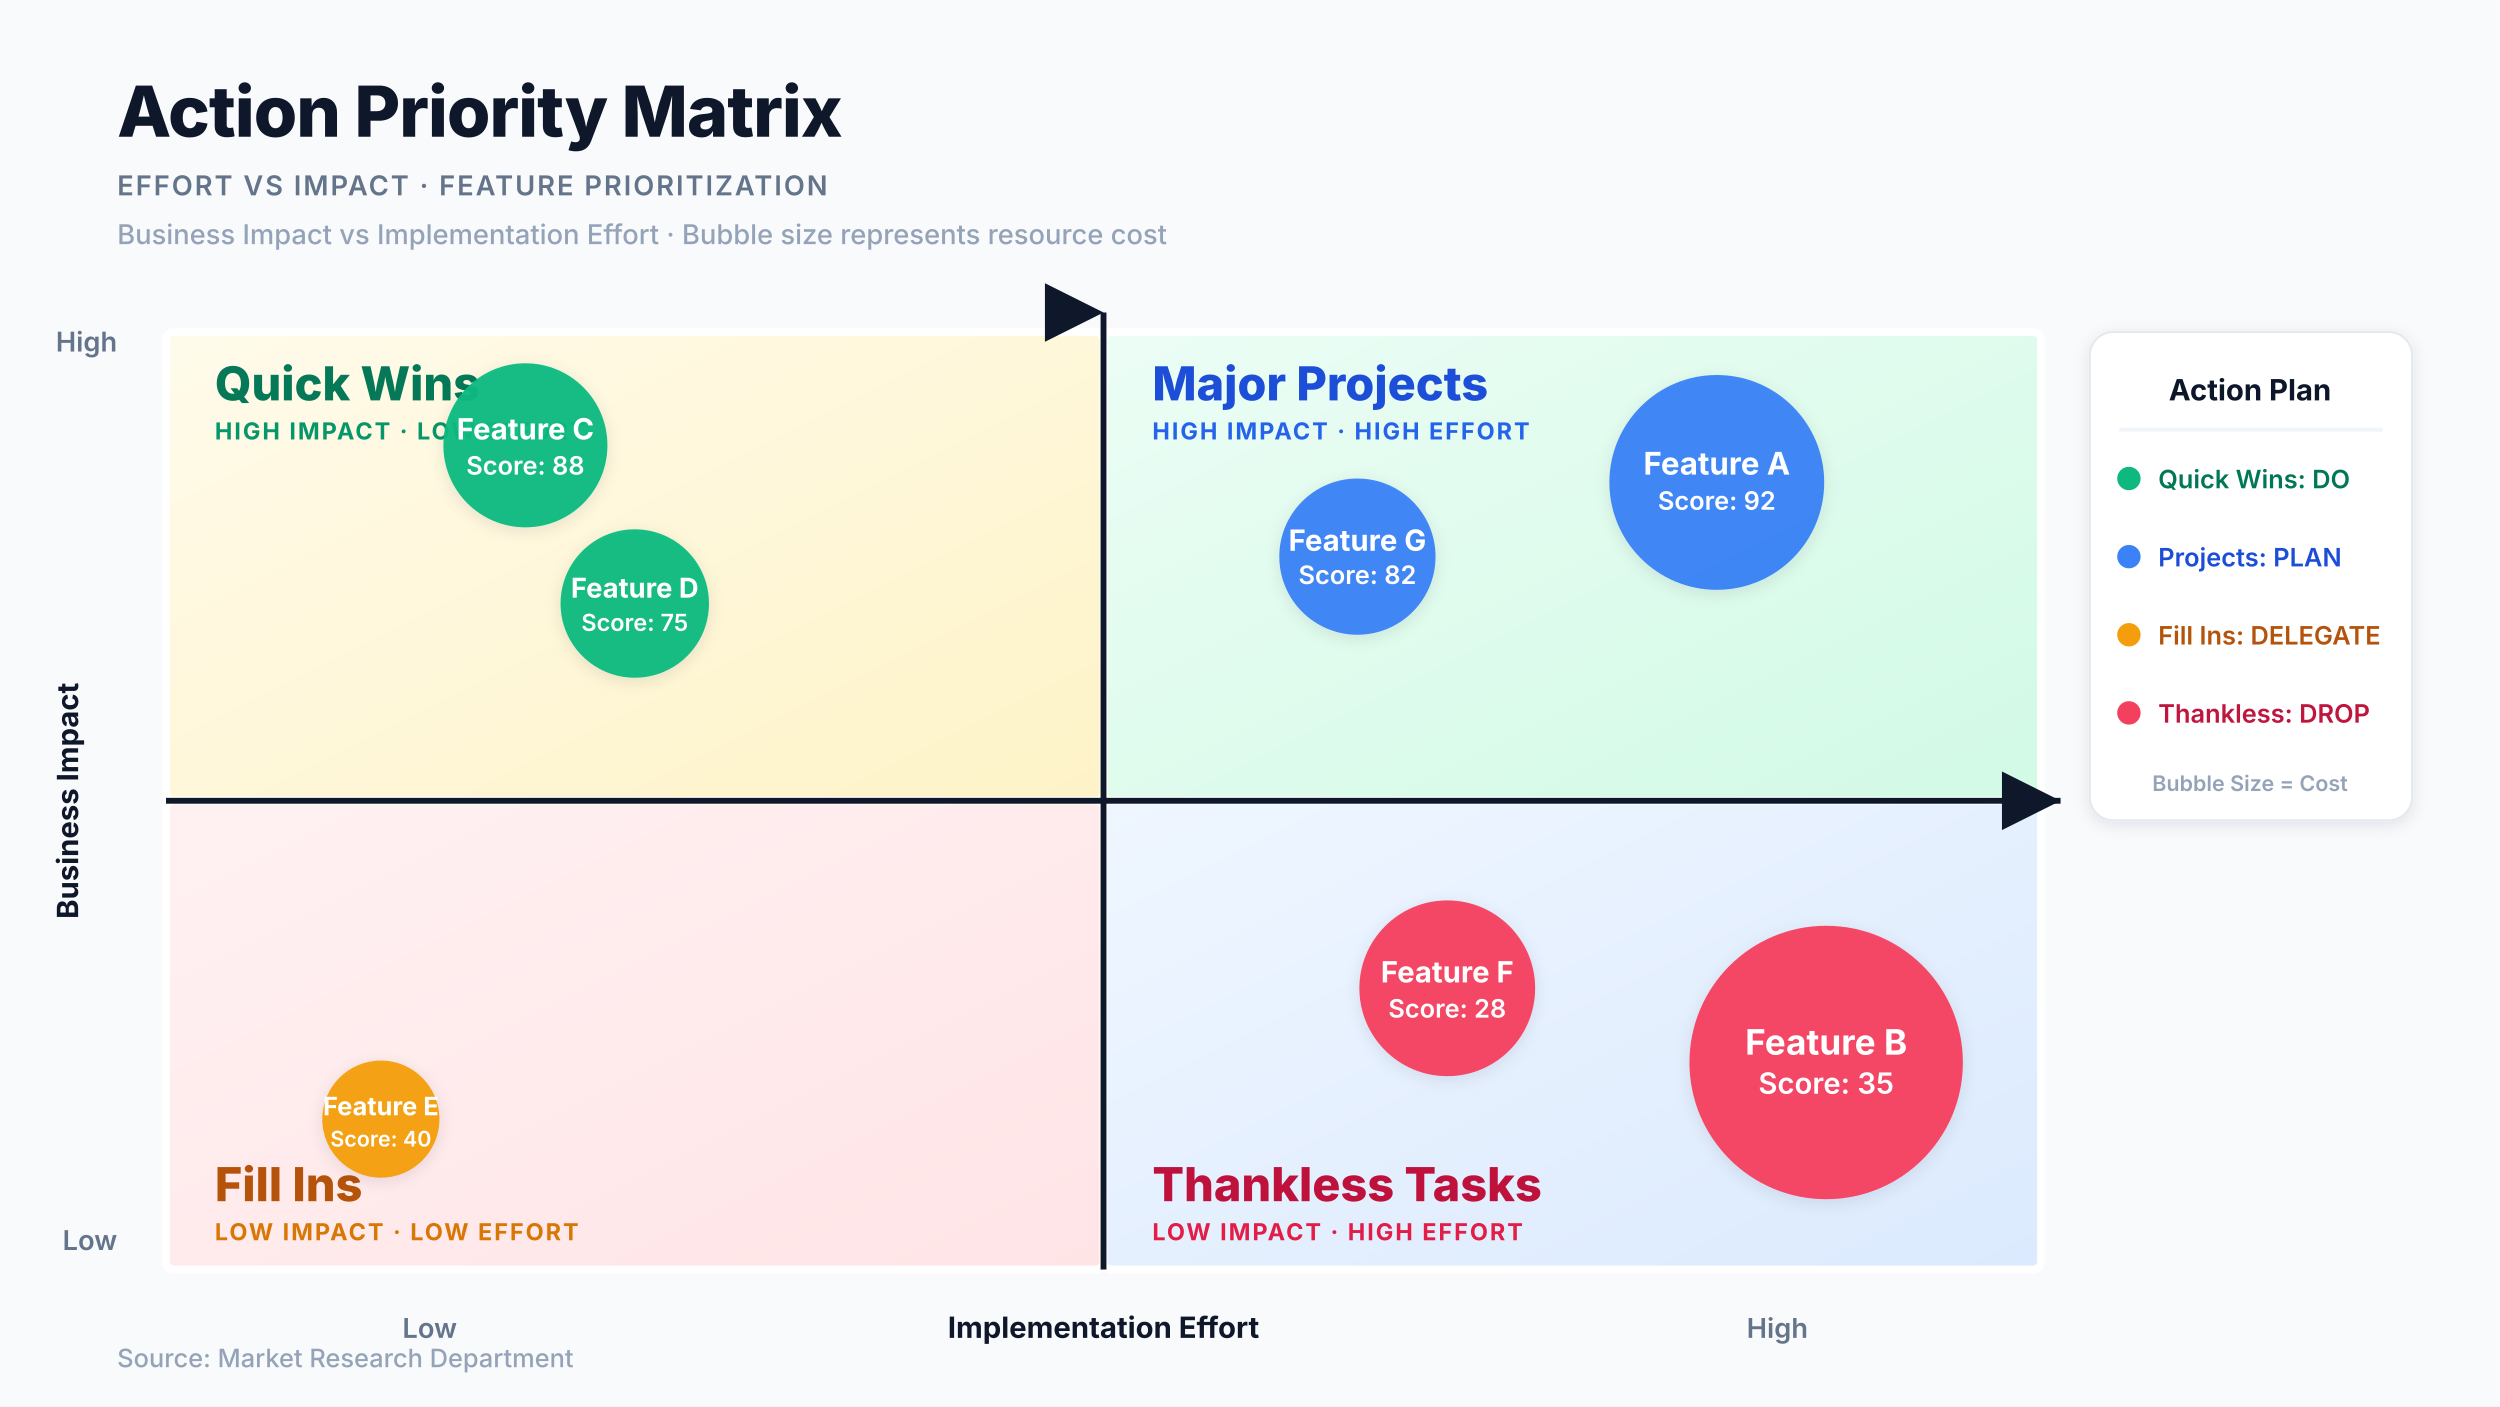
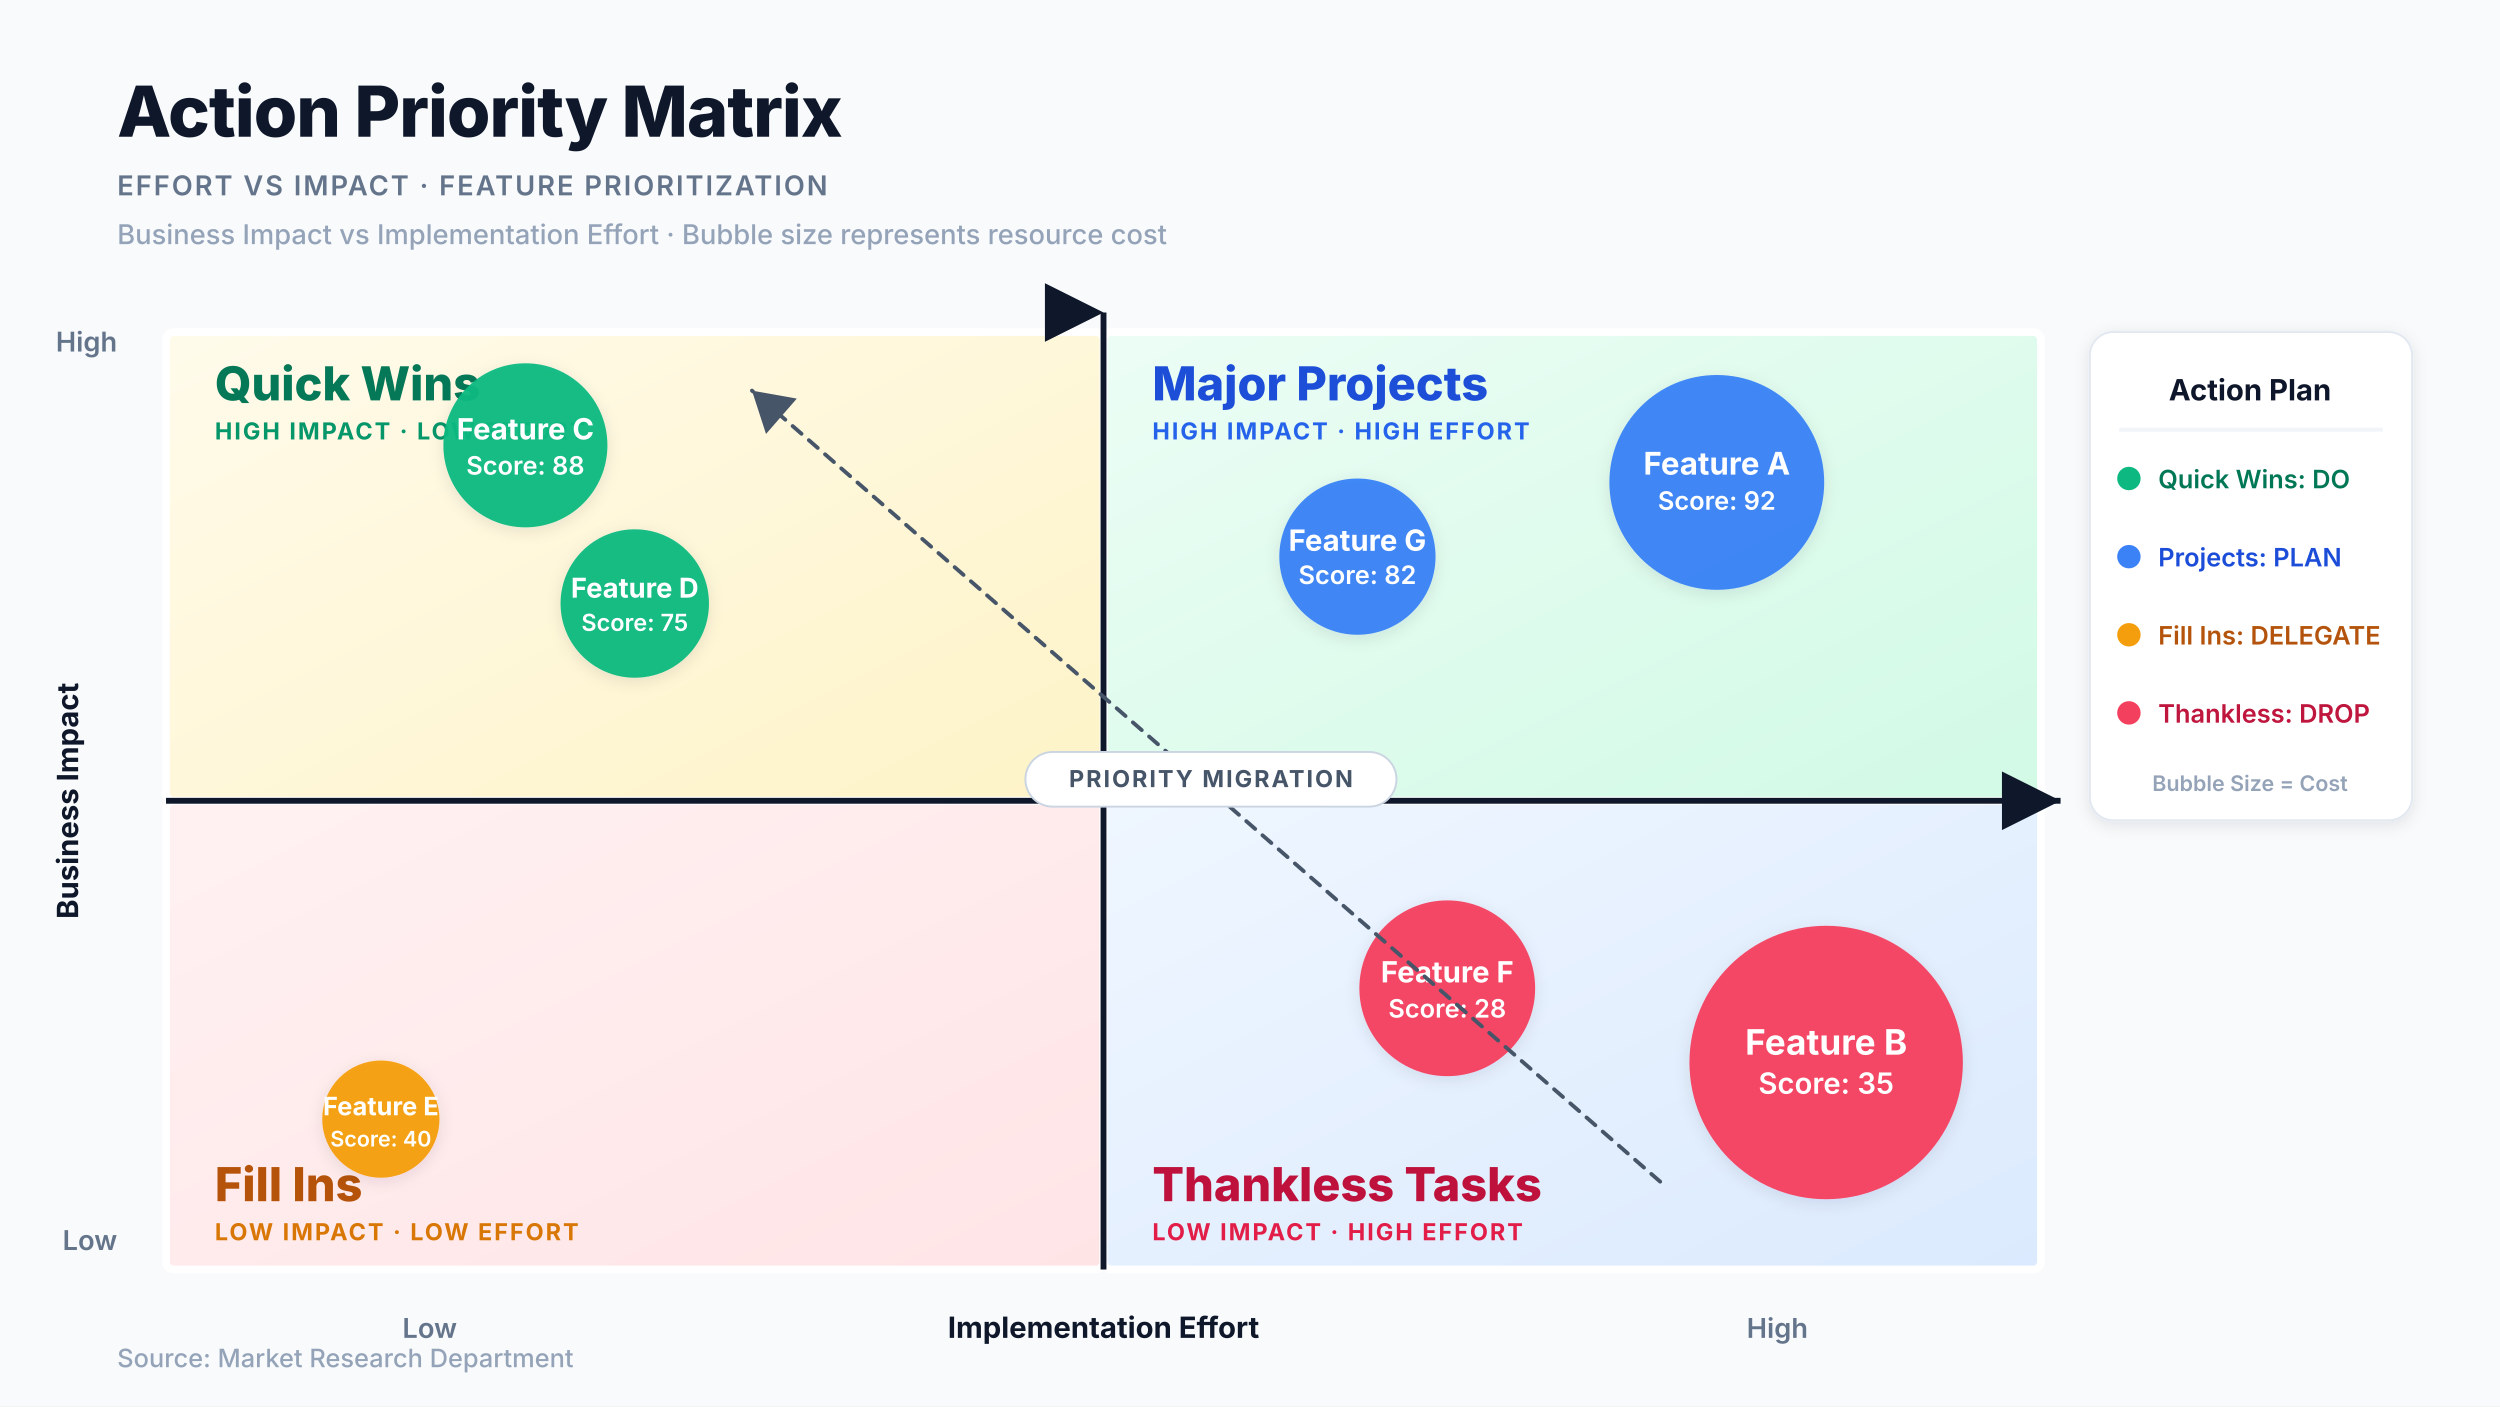
<svg xmlns="http://www.w3.org/2000/svg" viewBox="0 0 1280 720" width="1280" height="720">
  <defs>
    <linearGradient id="quadrant1" x1="0%" y1="0%" x2="100%" y2="100%">
      <stop offset="0%" style="stop-color:#ECFDF5;stop-opacity:1" />
      <stop offset="100%" style="stop-color:#D1FAE5;stop-opacity:1" />
    </linearGradient>
    <linearGradient id="quadrant2" x1="0%" y1="0%" x2="100%" y2="100%">
      <stop offset="0%" style="stop-color:#FFFBEB;stop-opacity:1" />
      <stop offset="100%" style="stop-color:#FEF3C7;stop-opacity:1" />
    </linearGradient>
    <linearGradient id="quadrant3" x1="0%" y1="0%" x2="100%" y2="100%">
      <stop offset="0%" style="stop-color:#FFF1F2;stop-opacity:1" />
      <stop offset="100%" style="stop-color:#FFE4E6;stop-opacity:1" />
    </linearGradient>
    <linearGradient id="quadrant4" x1="0%" y1="0%" x2="100%" y2="100%">
      <stop offset="0%" style="stop-color:#EFF6FF;stop-opacity:1" />
      <stop offset="100%" style="stop-color:#DBEAFE;stop-opacity:1" />
    </linearGradient>
    <filter id="cardShadow" x="-15%" y="-15%" width="130%" height="130%">
      <feGaussianBlur in="SourceAlpha" stdDeviation="4" />
      <feOffset dx="0" dy="2" result="offsetblur" />
      <feFlood flood-color="#0F172A" flood-opacity="0.1" result="shadowColor" />
      <feComposite in="shadowColor" in2="offsetblur" operator="in" result="shadow" />
      <feMerge>
        <feMergeNode in="shadow" />
        <feMergeNode in="SourceGraphic" />
      </feMerge>
    </filter>
    <marker id="arrowX" markerWidth="14" markerHeight="14" refX="12" refY="7" orient="auto">
      <path d="M 2,2 L 12,7 L 2,12 Z" fill="#0F172A" />
    </marker>
    <marker id="arrowY" markerWidth="14" markerHeight="14" refX="7" refY="2" orient="auto">
      <path d="M 2,12 L 7,2 L 12,12 Z" fill="#0F172A" />
+     </marker>
+     <marker id="migrationArrow" markerWidth="12" markerHeight="12" refX="10" refY="6" orient="auto" markerUnits="strokeWidth">
+       <path d="M 0,0 L 10,6 L 0,12 Z" fill="#475569" />
    </marker>
  </defs>
  <rect width="1280" height="720" fill="#F8FAFC" />
  <text x="60" y="70" font-family="-apple-system, BlinkMacSystemFont, 'Segoe UI', sans-serif" font-size="36" font-weight="800" fill="#0F172A" letter-spacing="-0.5">Action Priority Matrix</text>
  <text x="60" y="100" font-family="-apple-system, BlinkMacSystemFont, 'Segoe UI', sans-serif" font-size="14" font-weight="600" fill="#64748B" letter-spacing="1">EFFORT VS IMPACT · FEATURE PRIORITIZATION</text>
  <text x="60" y="125" font-family="-apple-system, BlinkMacSystemFont, 'Segoe UI', sans-serif" font-size="14" font-weight="500" fill="#94A3B8">Business Impact vs Implementation Effort · Bubble size represents resource cost</text>
  <g id="matrixArea">
    <rect x="565" y="170" width="480" height="240" fill="url(#quadrant1)" stroke="#FFFFFF" stroke-width="4" rx="4" />
    <rect x="85" y="170" width="480" height="240" fill="url(#quadrant2)" stroke="#FFFFFF" stroke-width="4" rx="4" />
    <rect x="85" y="410" width="480" height="240" fill="url(#quadrant3)" stroke="#FFFFFF" stroke-width="4" rx="4" />
    <rect x="565" y="410" width="480" height="240" fill="url(#quadrant4)" stroke="#FFFFFF" stroke-width="4" rx="4" />
    <line x1="85" y1="410" x2="1055" y2="410" stroke="#0F172A" stroke-width="3" marker-end="url(#arrowX)" />
    <line x1="565" y1="160" x2="565" y2="650" stroke="#0F172A" stroke-width="3" marker-start="url(#arrowY)" />
    <text x="565" y="685" font-family="-apple-system, BlinkMacSystemFont, 'Segoe UI', sans-serif" font-size="15" font-weight="700" fill="#0F172A" text-anchor="middle">Implementation Effort</text>
    <text x="220" y="685" font-family="-apple-system, BlinkMacSystemFont, 'Segoe UI', sans-serif" font-size="14" font-weight="600" fill="#64748B" text-anchor="middle">Low</text>
    <text x="910" y="685" font-family="-apple-system, BlinkMacSystemFont, 'Segoe UI', sans-serif" font-size="14" font-weight="600" fill="#64748B" text-anchor="middle">High</text>
    <text x="40" y="410" font-family="-apple-system, BlinkMacSystemFont, 'Segoe UI', sans-serif" font-size="15" font-weight="700" fill="#0F172A" text-anchor="middle" transform="rotate(-90, 40, 410)">Business Impact</text>
    <text x="60" y="640" font-family="-apple-system, BlinkMacSystemFont, 'Segoe UI', sans-serif" font-size="14" font-weight="600" fill="#64748B" text-anchor="end">Low</text>
    <text x="60" y="180" font-family="-apple-system, BlinkMacSystemFont, 'Segoe UI', sans-serif" font-size="14" font-weight="600" fill="#64748B" text-anchor="end">High</text>
    <text x="110" y="205" font-family="-apple-system, BlinkMacSystemFont, 'Segoe UI', sans-serif" font-size="24" font-weight="800" fill="#047857">Quick Wins</text>
    <text x="110" y="225" font-family="-apple-system, BlinkMacSystemFont, 'Segoe UI', sans-serif" font-size="12" font-weight="700" fill="#059669" letter-spacing="1">HIGH IMPACT · LOW EFFORT</text>
    <text x="590" y="205" font-family="-apple-system, BlinkMacSystemFont, 'Segoe UI', sans-serif" font-size="24" font-weight="800" fill="#1D4ED8">Major Projects</text>
    <text x="590" y="225" font-family="-apple-system, BlinkMacSystemFont, 'Segoe UI', sans-serif" font-size="12" font-weight="700" fill="#2563EB" letter-spacing="1">HIGH IMPACT · HIGH EFFORT</text>
    <text x="110" y="615" font-family="-apple-system, BlinkMacSystemFont, 'Segoe UI', sans-serif" font-size="24" font-weight="800" fill="#B45309">Fill Ins</text>
    <text x="110" y="635" font-family="-apple-system, BlinkMacSystemFont, 'Segoe UI', sans-serif" font-size="12" font-weight="700" fill="#D97706" letter-spacing="1">LOW IMPACT · LOW EFFORT</text>
    <text x="590" y="615" font-family="-apple-system, BlinkMacSystemFont, 'Segoe UI', sans-serif" font-size="24" font-weight="800" fill="#BE123C">Thankless Tasks</text>
    <text x="590" y="635" font-family="-apple-system, BlinkMacSystemFont, 'Segoe UI', sans-serif" font-size="12" font-weight="700" fill="#E11D48" letter-spacing="1">LOW IMPACT · HIGH EFFORT</text>
    <g filter="url(#cardShadow)">
      <circle cx="879" cy="247" r="55" fill="#3B82F6" opacity="0.95" />
      <text x="879" y="243" font-family="-apple-system, BlinkMacSystemFont, 'Segoe UI', sans-serif" font-size="16" font-weight="700" fill="#FFFFFF" text-anchor="middle">Feature A</text>
      <text x="879" y="261" font-family="-apple-system, BlinkMacSystemFont, 'Segoe UI', sans-serif" font-size="13" font-weight="600" fill="#FFFFFF" text-anchor="middle">Score: 92</text>
    </g>
    <g filter="url(#cardShadow)">
      <circle cx="935" cy="544" r="70" fill="#F43F5E" opacity="0.95" />
      <text x="935" y="540" font-family="-apple-system, BlinkMacSystemFont, 'Segoe UI', sans-serif" font-size="18" font-weight="700" fill="#FFFFFF" text-anchor="middle">Feature B</text>
      <text x="935" y="560" font-family="-apple-system, BlinkMacSystemFont, 'Segoe UI', sans-serif" font-size="15" font-weight="600" fill="#FFFFFF" text-anchor="middle">Score: 35</text>
    </g>
    <g filter="url(#cardShadow)">
      <circle cx="269" cy="228" r="42" fill="#10B981" opacity="0.95" />
      <text x="269" y="225" font-family="-apple-system, BlinkMacSystemFont, 'Segoe UI', sans-serif" font-size="15" font-weight="700" fill="#FFFFFF" text-anchor="middle">Feature C</text>
      <text x="269" y="243" font-family="-apple-system, BlinkMacSystemFont, 'Segoe UI', sans-serif" font-size="13" font-weight="600" fill="#FFFFFF" text-anchor="middle">Score: 88</text>
    </g>
    <g filter="url(#cardShadow)">
      <circle cx="325" cy="309" r="38" fill="#10B981" opacity="0.95" />
      <text x="325" y="306" font-family="-apple-system, BlinkMacSystemFont, 'Segoe UI', sans-serif" font-size="14" font-weight="700" fill="#FFFFFF" text-anchor="middle">Feature D</text>
      <text x="325" y="323" font-family="-apple-system, BlinkMacSystemFont, 'Segoe UI', sans-serif" font-size="12" font-weight="600" fill="#FFFFFF" text-anchor="middle">Score: 75</text>
    </g>
    <g filter="url(#cardShadow)">
      <circle cx="195" cy="573" r="30" fill="#F59E0B" opacity="0.95" />
      <text x="195" y="571" font-family="-apple-system, BlinkMacSystemFont, 'Segoe UI', sans-serif" font-size="13" font-weight="700" fill="#FFFFFF" text-anchor="middle">Feature E</text>
      <text x="195" y="587" font-family="-apple-system, BlinkMacSystemFont, 'Segoe UI', sans-serif" font-size="11" font-weight="600" fill="#FFFFFF" text-anchor="middle">Score: 40</text>
    </g>
    <g filter="url(#cardShadow)">
      <circle cx="741" cy="506" r="45" fill="#F43F5E" opacity="0.95" />
      <text x="741" y="503" font-family="-apple-system, BlinkMacSystemFont, 'Segoe UI', sans-serif" font-size="15" font-weight="700" fill="#FFFFFF" text-anchor="middle">Feature F</text>
      <text x="741" y="521" font-family="-apple-system, BlinkMacSystemFont, 'Segoe UI', sans-serif" font-size="13" font-weight="600" fill="#FFFFFF" text-anchor="middle">Score: 28</text>
    </g>
    <g filter="url(#cardShadow)">
      <circle cx="695" cy="285" r="40" fill="#3B82F6" opacity="0.95" />
      <text x="695" y="282" font-family="-apple-system, BlinkMacSystemFont, 'Segoe UI', sans-serif" font-size="15" font-weight="700" fill="#FFFFFF" text-anchor="middle">Feature G</text>
      <text x="695" y="299" font-family="-apple-system, BlinkMacSystemFont, 'Segoe UI', sans-serif" font-size="13" font-weight="600" fill="#FFFFFF" text-anchor="middle">Score: 82</text>
    </g>
  </g>
+   <g id="priority-migration">
+     <line x1="850" y1="605" x2="385" y2="200" stroke="#475569" stroke-width="2" stroke-dasharray="6 5" marker-end="url(#migrationArrow)" stroke-linecap="round" />
+     <rect x="525" y="385" width="190" height="28" rx="14" fill="#FFFFFF" stroke="#CBD5E1" stroke-width="1" />
+     <text x="620" y="403" text-anchor="middle" font-family="-apple-system, BlinkMacSystemFont, 'Segoe UI', sans-serif" font-size="12" font-weight="700" fill="#475569" letter-spacing="1">PRIORITY MIGRATION</text>
+   </g>
  <g id="strategicRecommendations" filter="url(#cardShadow)">
    <rect x="1070" y="170" width="165" height="250" fill="#FFFFFF" stroke="#E2E8F0" stroke-width="1" rx="12" />
    <text x="1152" y="205" font-family="-apple-system, BlinkMacSystemFont, 'Segoe UI', sans-serif" font-size="15" font-weight="700" fill="#0F172A" text-anchor="middle">Action Plan</text>
    <line x1="1085" y1="220" x2="1220" y2="220" stroke="#F1F5F9" stroke-width="2" />
    <circle cx="1090" cy="245" r="6" fill="#10B981" />
    <text x="1105" y="250" font-family="-apple-system, BlinkMacSystemFont, 'Segoe UI', sans-serif" font-size="13" font-weight="600" fill="#047857">Quick Wins: DO</text>
    <circle cx="1090" cy="285" r="6" fill="#3B82F6" />
    <text x="1105" y="290" font-family="-apple-system, BlinkMacSystemFont, 'Segoe UI', sans-serif" font-size="13" font-weight="600" fill="#1D4ED8">Projects: PLAN</text>
    <circle cx="1090" cy="325" r="6" fill="#F59E0B" />
    <text x="1105" y="330" font-family="-apple-system, BlinkMacSystemFont, 'Segoe UI', sans-serif" font-size="13" font-weight="600" fill="#B45309">Fill Ins: DELEGATE</text>
    <circle cx="1090" cy="365" r="6" fill="#F43F5E" />
    <text x="1105" y="370" font-family="-apple-system, BlinkMacSystemFont, 'Segoe UI', sans-serif" font-size="13" font-weight="600" fill="#BE123C">Thankless: DROP</text>
    <text x="1152" y="405" font-family="-apple-system, BlinkMacSystemFont, 'Segoe UI', sans-serif" font-size="11" font-weight="600" fill="#94A3B8" text-anchor="middle">Bubble Size = Cost</text>
  </g>
  <text x="60" y="700" font-family="-apple-system, BlinkMacSystemFont, 'Segoe UI', sans-serif" font-size="13" font-weight="500" fill="#94A3B8">Source: Market Research Department</text>
</svg>
